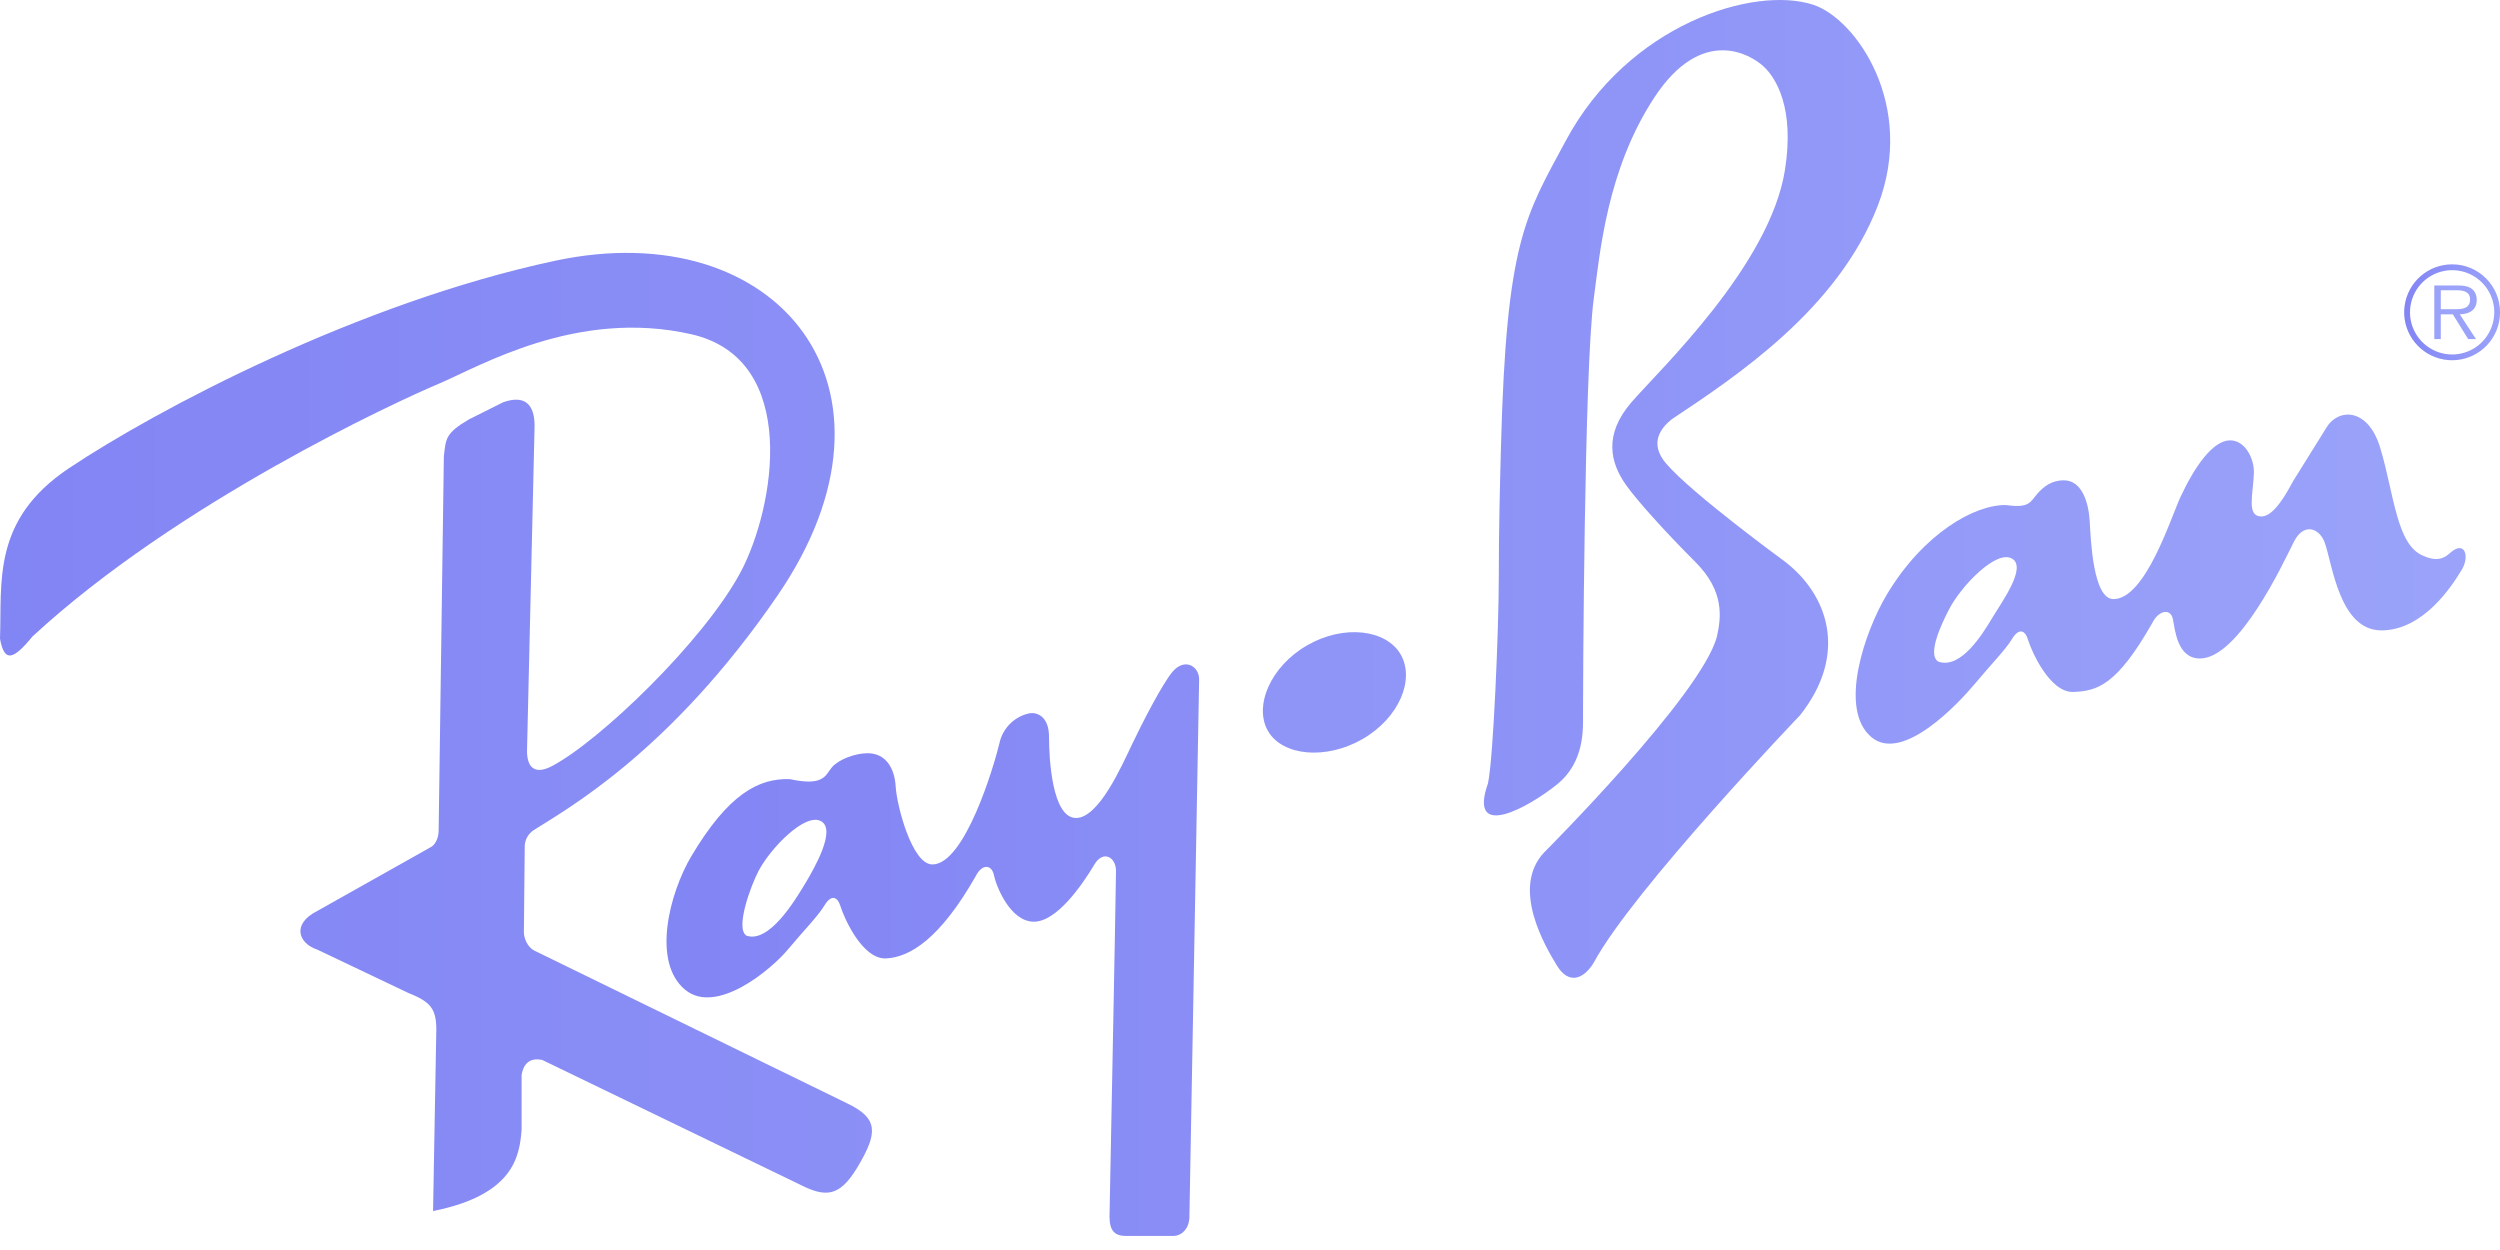
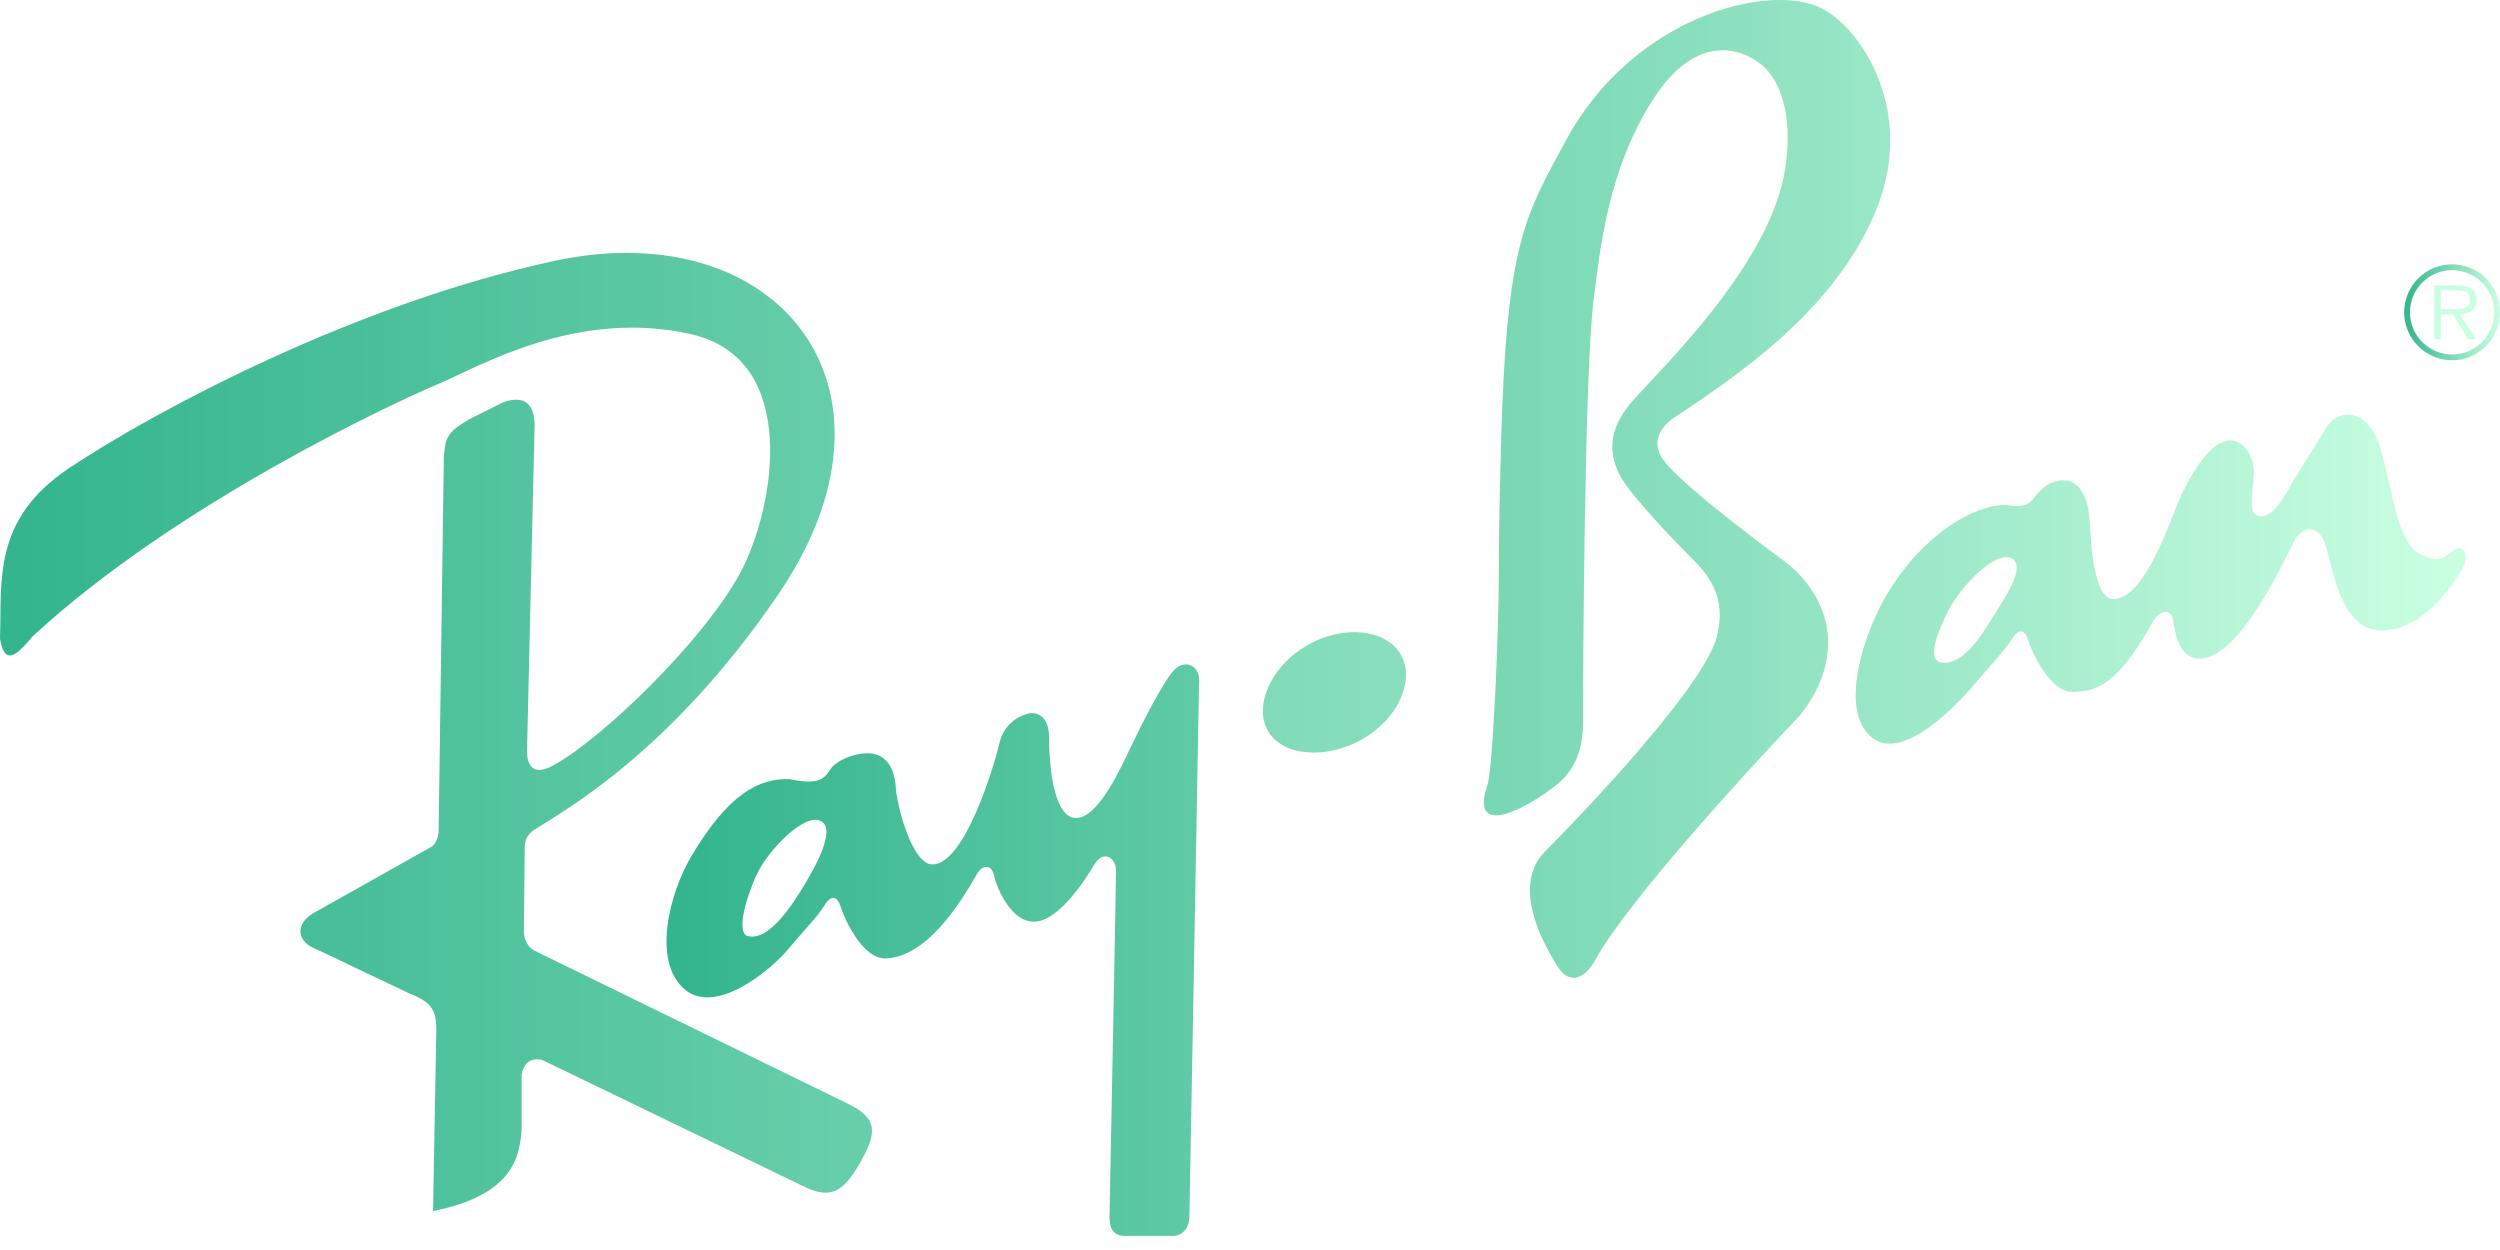
<svg xmlns="http://www.w3.org/2000/svg" width="72" height="36" fill="none">
  <path fill="url(#a)" fill-opacity=".8" fill-rule="evenodd" d="M70.623 7.613a1.381 1.381 0 1 0 1.275 1.907c.069-.168.104-.348.103-.53a1.378 1.378 0 0 0-1.378-1.377Zm0 2.596a1.214 1.214 0 1 1 .856-2.074 1.21 1.21 0 0 1 .264 1.321 1.211 1.211 0 0 1-1.12.753Z" clip-rule="evenodd" />
  <path fill="url(#b)" fill-opacity=".8" fill-rule="evenodd" d="M71.33 8.63c0-.13-.058-.268-.174-.333-.116-.068-.246-.075-.377-.075h-.671v1.543h.187v-.712h.347l.441.712h.225l-.467-.712c.275-.008.489-.12.489-.423Zm-.745.275h-.29v-.546h.441c.192 0 .402.029.402.267 0 .315-.337.279-.553.279ZM24.383 31.769l-9-4.394c-.197-.103-.299-.365-.295-.536l.024-2.426a.57.57 0 0 1 .261-.507c.963-.613 3.942-2.262 7.02-6.755 4.1-5.983 0-11.01-6.407-9.641-5.69 1.215-11.483 4.296-13.996 5.972C-.249 14.974.062 16.777 0 18.395c.124.684.373.622.933-.062 4.168-3.856 10.512-6.78 11.694-7.277 1.182-.498 3.981-2.178 7.278-1.431 3.167.717 2.397 5.023 1.43 6.842-1.057 1.99-4.073 4.883-5.442 5.598-.52.272-.715 0-.715-.435l.218-9.362c0-.622-.28-.902-.902-.684l-.995.498c-.685.404-.654.56-.716 1.057l-.15 10.792c-.006.233-.114.42-.242.475l-3.247 1.826c-.746.374-.56.934 0 1.12l2.613 1.244c.622.249.809.435.809 1.057l-.094 5.225c2.333-.466 2.488-1.586 2.55-2.333V30.96c.062-.373.28-.497.591-.435l7.589 3.67c.684.311 1.057.186 1.555-.684.497-.87.56-1.305-.374-1.741Zm13.262-13.183c-1.054.608-1.542 1.748-1.127 2.467.415.72 1.67.84 2.725.231 1.055-.61 1.512-1.717 1.096-2.437-.415-.719-1.639-.871-2.694-.261Z" clip-rule="evenodd" />
  <path fill="url(#c)" fill-opacity=".8" fill-rule="evenodd" d="M33.758 19.36c-.287.35-.84 1.415-1.151 2.068-.311.653-.964 2.13-1.617 2.13-.69 0-.778-1.71-.778-2.332 0-.622-.373-.715-.56-.684a1.121 1.121 0 0 0-.87.87c-.156.654-.996 3.484-1.93 3.484-.59 0-1.026-1.71-1.056-2.24-.031-.528-.28-.963-.81-.963-.373 0-.839.186-1.026.404-.186.218-.217.56-1.213.342-.902-.03-1.773.436-2.83 2.209-.636 1.067-1.153 3.056-.186 3.856.902.746 2.488-.591 2.954-1.151.467-.56.871-.964 1.058-1.275.186-.31.373-.28.466.031.094.311.622 1.524 1.307 1.493.684-.03 1.555-.56 2.582-2.364.186-.373.466-.342.528-.03.063.31.467 1.337 1.15 1.337.654 0 1.38-1.038 1.743-1.648.248-.42.622-.218.622.186s-.187 9.953-.187 9.953c0 .435.17.559.482.559h1.353c.248 0 .466-.217.466-.56l.28-15.473c0-.373-.42-.637-.777-.202Zm-10.575 6.096c-.28.466-1.026 1.71-1.679 1.493-.342-.187.114-1.43.342-1.866.342-.653 1.345-1.693 1.804-1.431.436.249-.187 1.337-.466 1.804Zm47.389-9.54c-.124.11-.326.296-.778.093-.777-.31-.84-1.772-1.243-3.11-.364-1.201-1.24-1.126-1.555-.575l-.949 1.524c-.171.31-.544 1.026-.918 1.026-.435 0-.24-.622-.217-1.244.015-.42-.25-.948-.684-.948-.498 0-1.026.761-1.431 1.633-.282.609-1.01 2.939-1.929 2.939-.59 0-.653-1.71-.684-2.24-.03-.528-.217-1.181-.746-1.181-.358 0-.59.186-.778.404-.186.217-.217.404-.87.31-.902-.03-2.395.81-3.453 2.582-.636 1.067-1.402 3.305-.435 4.105.902.747 2.52-.995 2.986-1.555.466-.56.87-.964 1.057-1.275.187-.311.373-.28.466.032.094.31.623 1.523 1.307 1.492.685-.03 1.244-.186 2.27-1.99.187-.373.529-.42.591-.109.063.311.125 1.135.778 1.135 1.12 0 2.388-2.724 2.706-3.359.28-.56.73-.404.886.015.222.602.42 2.535 1.633 2.535s2.037-1.29 2.285-1.695c.28-.404.135-.92-.295-.544Zm-13.187 1.866c-.28.467-.902 1.493-1.555 1.275-.342-.186.083-1.088.311-1.523.342-.654 1.345-1.709 1.804-1.447.435.25-.28 1.229-.56 1.695Zm-6.008-1.63s-2.644-1.928-3.39-2.799c-.502-.585-.156-1.026.155-1.275 1.866-1.244 4.79-3.172 5.94-6.158 1.11-2.878-.622-5.38-1.866-5.785-1.705-.553-5.319.56-7.123 3.92-1.168 2.175-1.71 2.892-1.865 8.8-.03 1.12-.063 2.396-.063 3.795 0 1.4-.155 5.194-.311 5.91-.59 1.678 1.182.683 1.99.03.81-.653.747-1.632.747-2.052 0-.53.031-9.86.31-11.943.175-1.296.375-3.701 1.742-5.785 1.37-2.084 2.768-1.244 3.142-.902.373.342.902 1.213.622 2.986-.435 2.751-3.608 5.754-4.417 6.686-.808.933-.622 1.742-.155 2.395.331.465 1.15 1.369 1.99 2.208.84.84.747 1.587.623 2.147-.436 1.679-4.977 6.22-4.977 6.22-.964 1.026.03 2.706.373 3.265.343.56.778.374 1.057-.093 1.12-2.084 5.94-7.122 5.94-7.122 1.402-1.773.81-3.484-.464-4.448Z" clip-rule="evenodd" />
  <defs>
    <linearGradient id="a" x1="69.242" x2="72.001" y1="8.994" y2="8.994" gradientUnits="userSpaceOnUse">
-       <stop stop-color="#6366F1" />
-       <stop offset="1" stop-color="#818CF8" />
+       <stop stop-color="#00A270" />
+       <stop offset="1" stop-color="#BDFFDB" />
    </linearGradient>
    <linearGradient id="b" x1="0" x2="71.33" y1="21.081" y2="21.081" gradientUnits="userSpaceOnUse">
-       <stop stop-color="#6366F1" />
-       <stop offset="1" stop-color="#818CF8" />
+       <stop stop-color="#00A270" />
+       <stop offset="1" stop-color="#BDFFDB" />
    </linearGradient>
    <linearGradient id="c" x1="19.195" x2="71.011" y1="17.797" y2="17.797" gradientUnits="userSpaceOnUse">
-       <stop stop-color="#6366F1" />
-       <stop offset="1" stop-color="#818CF8" />
+       <stop stop-color="#00A270" />
+       <stop offset="1" stop-color="#BDFFDB" />
    </linearGradient>
  </defs>
</svg>
